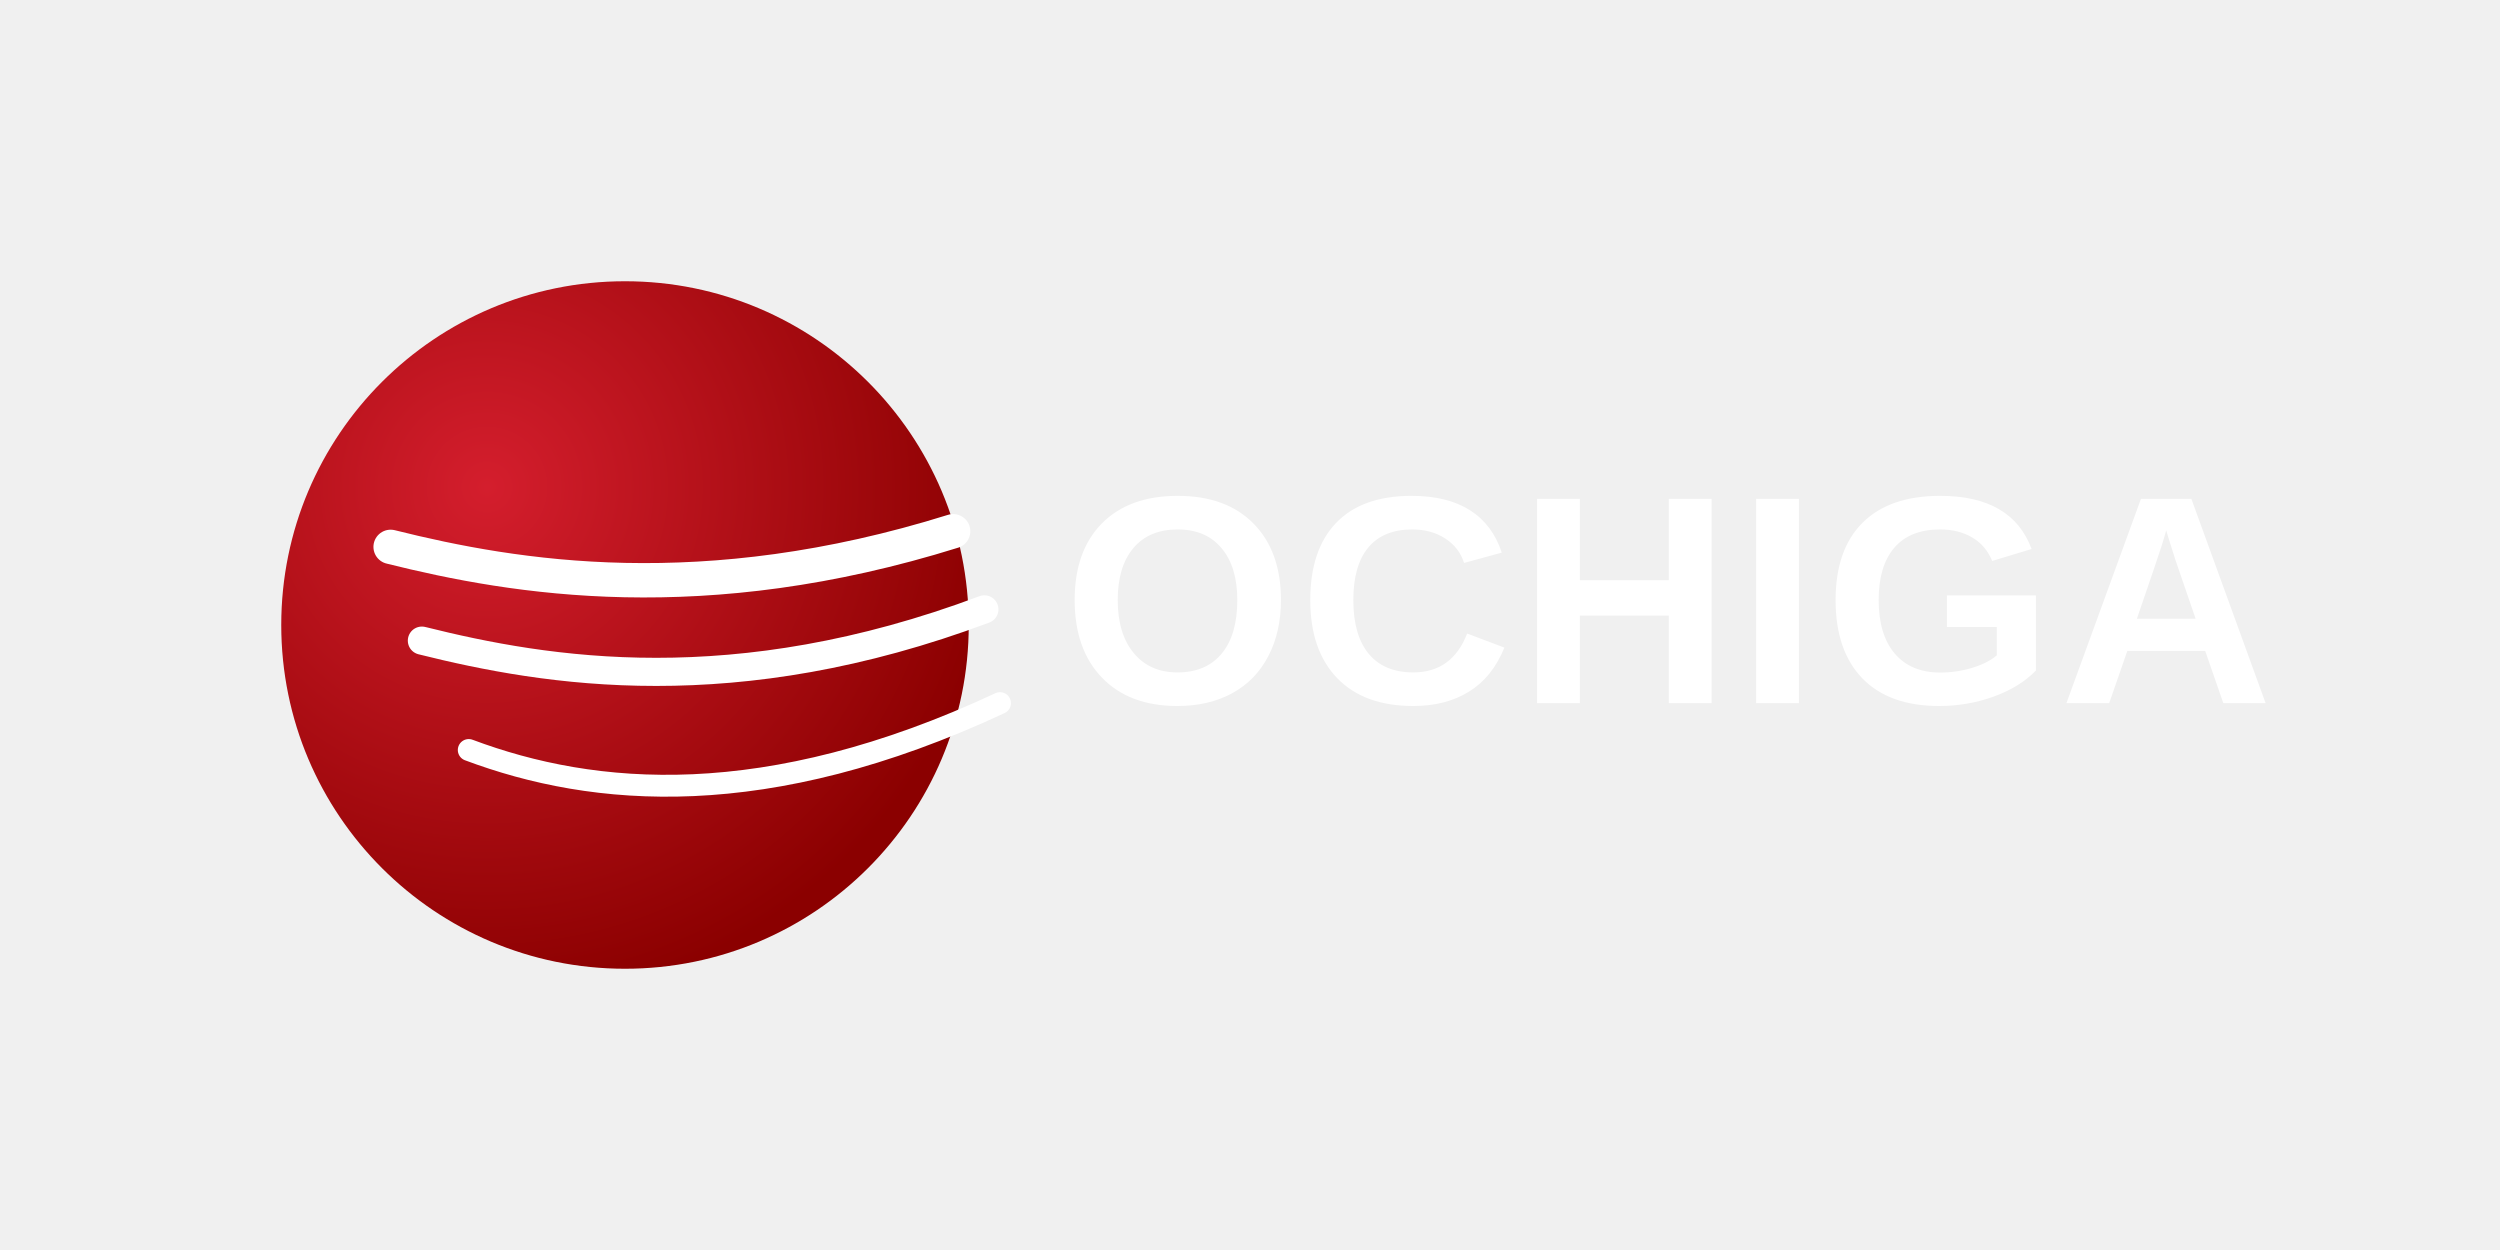
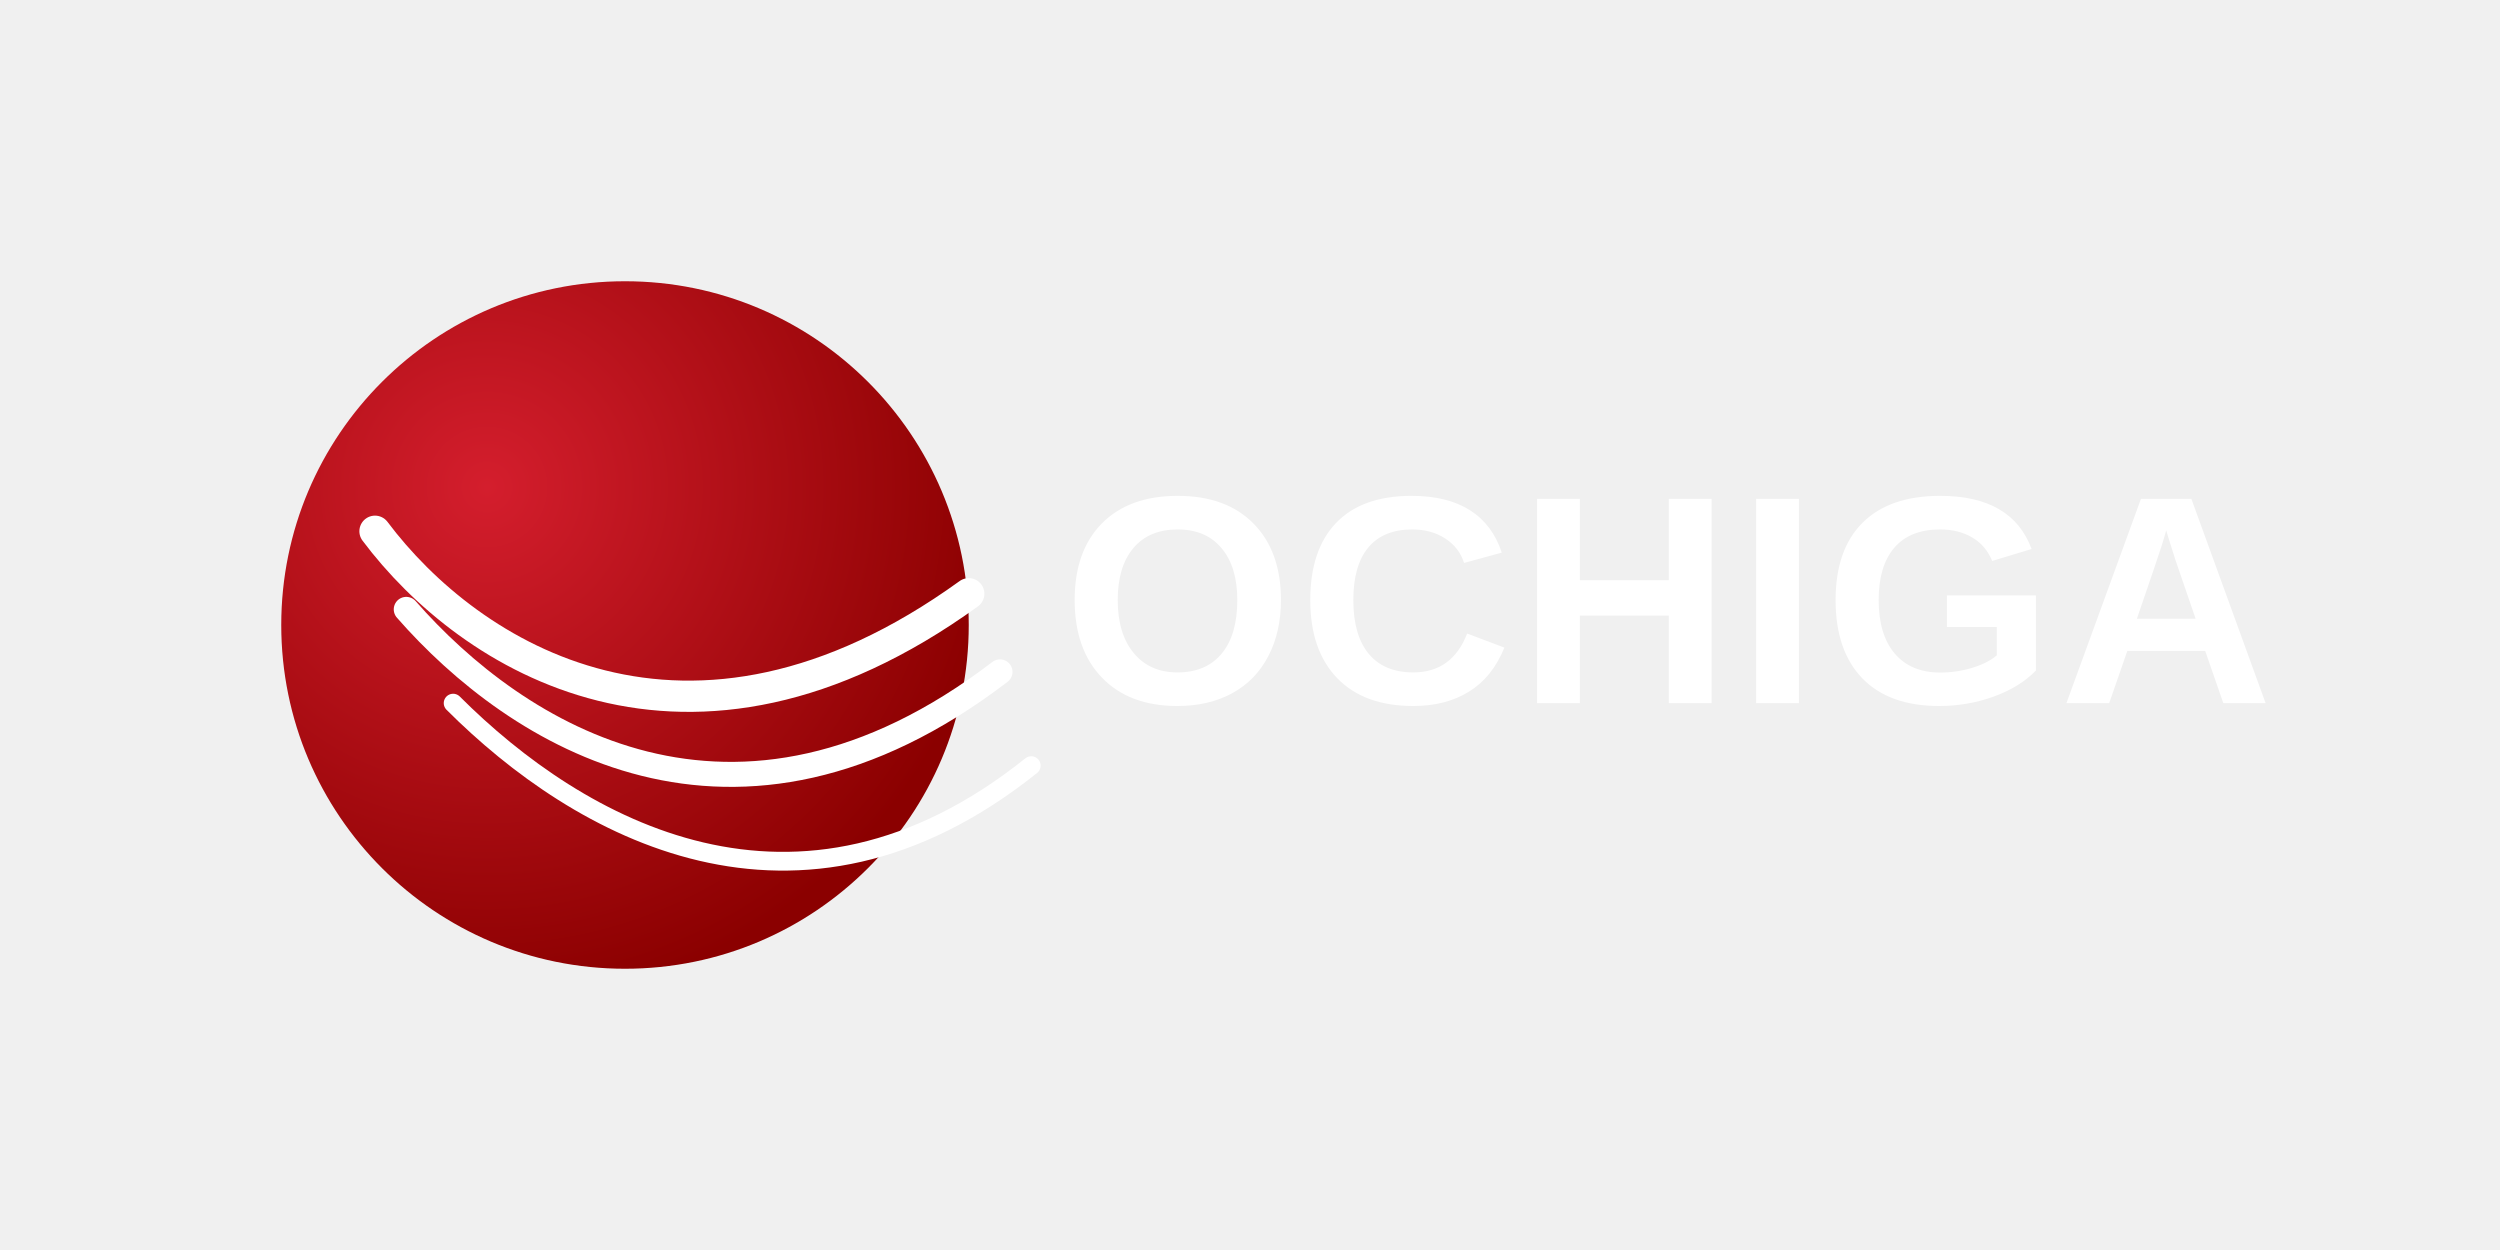
<svg xmlns="http://www.w3.org/2000/svg" width="800" height="400" viewBox="0 0 800 400">
  <defs>
    <radialGradient id="redGradient" cx="30%" cy="30%" r="75%">
      <stop offset="0%" stop-color="#d41e2d" />
      <stop offset="100%" stop-color="#8b0000" />
    </radialGradient>
  </defs>
  <circle cx="200" cy="200" r="110" fill="url(#redGradient)" />
  <g fill="none" stroke="white" stroke-linecap="round">
-     <path d="M125 175          C165 185, 225 195, 305 170" stroke-width="11" />
-     <path d="M135 205          C175 215, 235 225, 315 195" stroke-width="9" />
-     <path d="M150 240          C190 255, 245 260, 320 225" stroke-width="7" />
+     <path d="         M120 170         C150 210, 220 255, 310 190       " stroke-width="10" />
+     <path d="         M130 195         C165 235, 235 280, 320 215       " stroke-width="8" />
+     <path d="         M145 225         C185 265, 255 305, 330 245       " stroke-width="6" />
  </g>
  <text x="340" y="225" font-family="Arial, Helvetica, sans-serif" font-size="95" font-weight="600" fill="white" letter-spacing="1.5">
    OCHIGA
  </text>
</svg>
